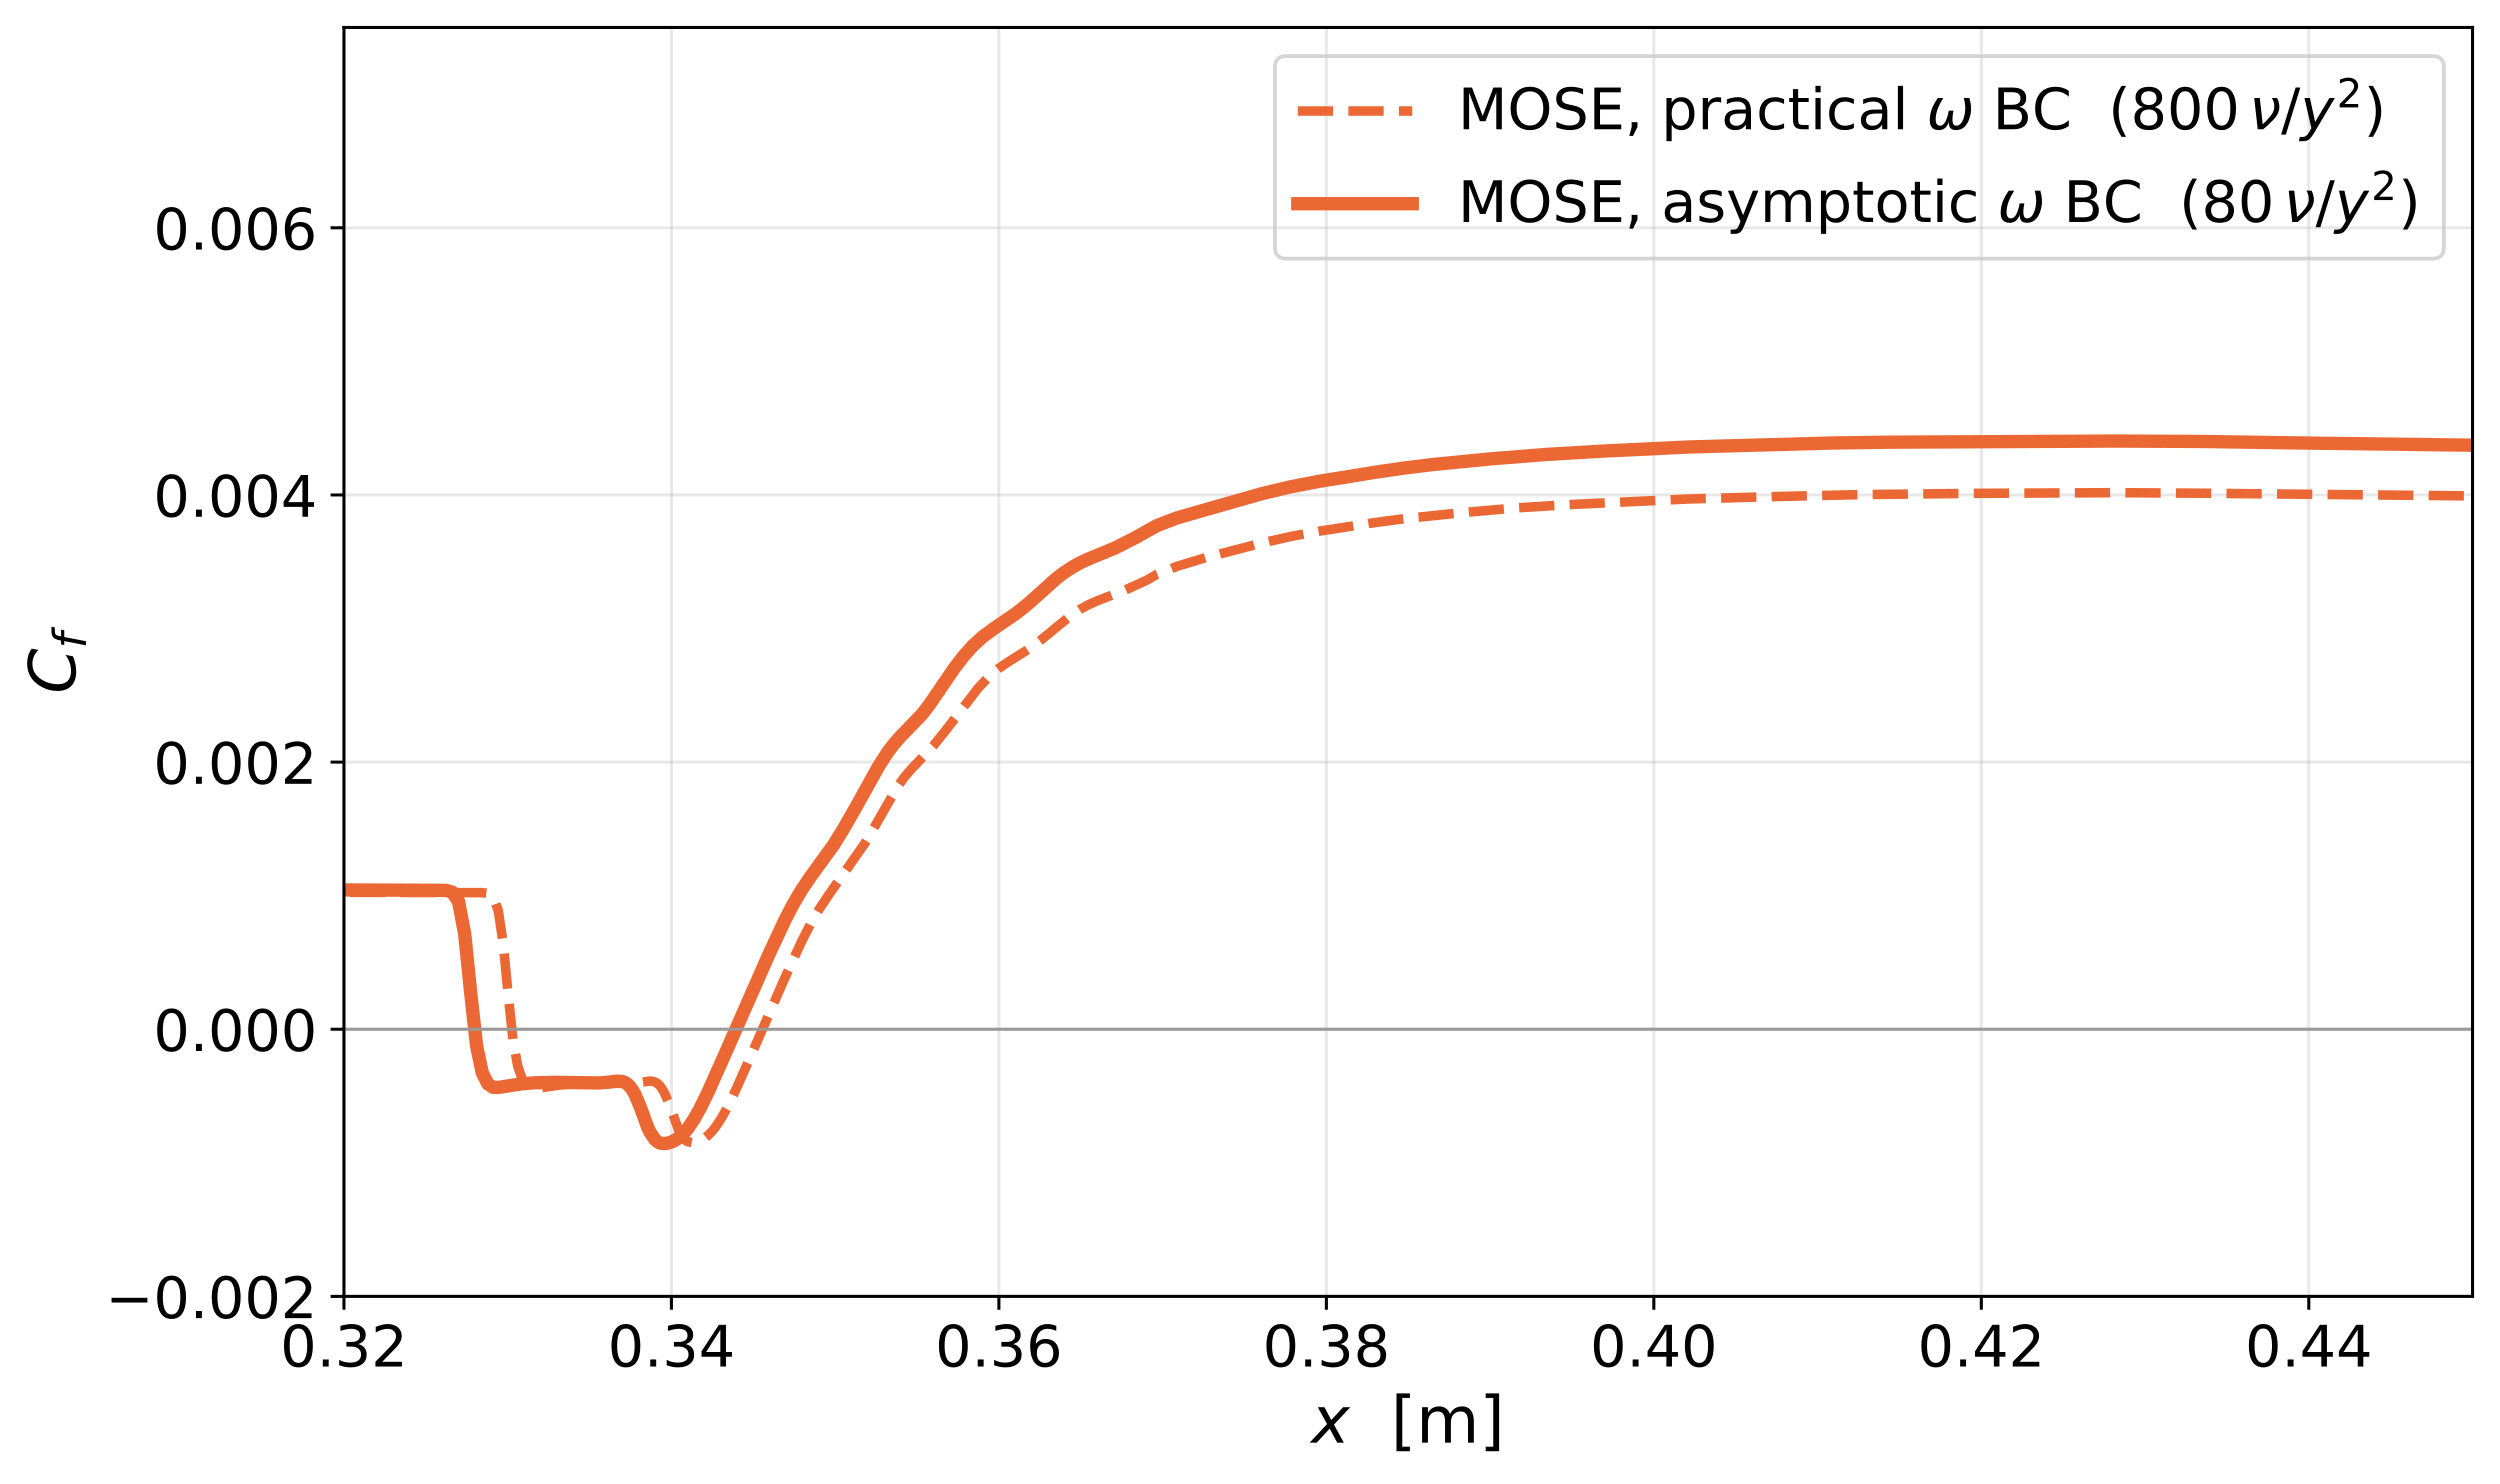
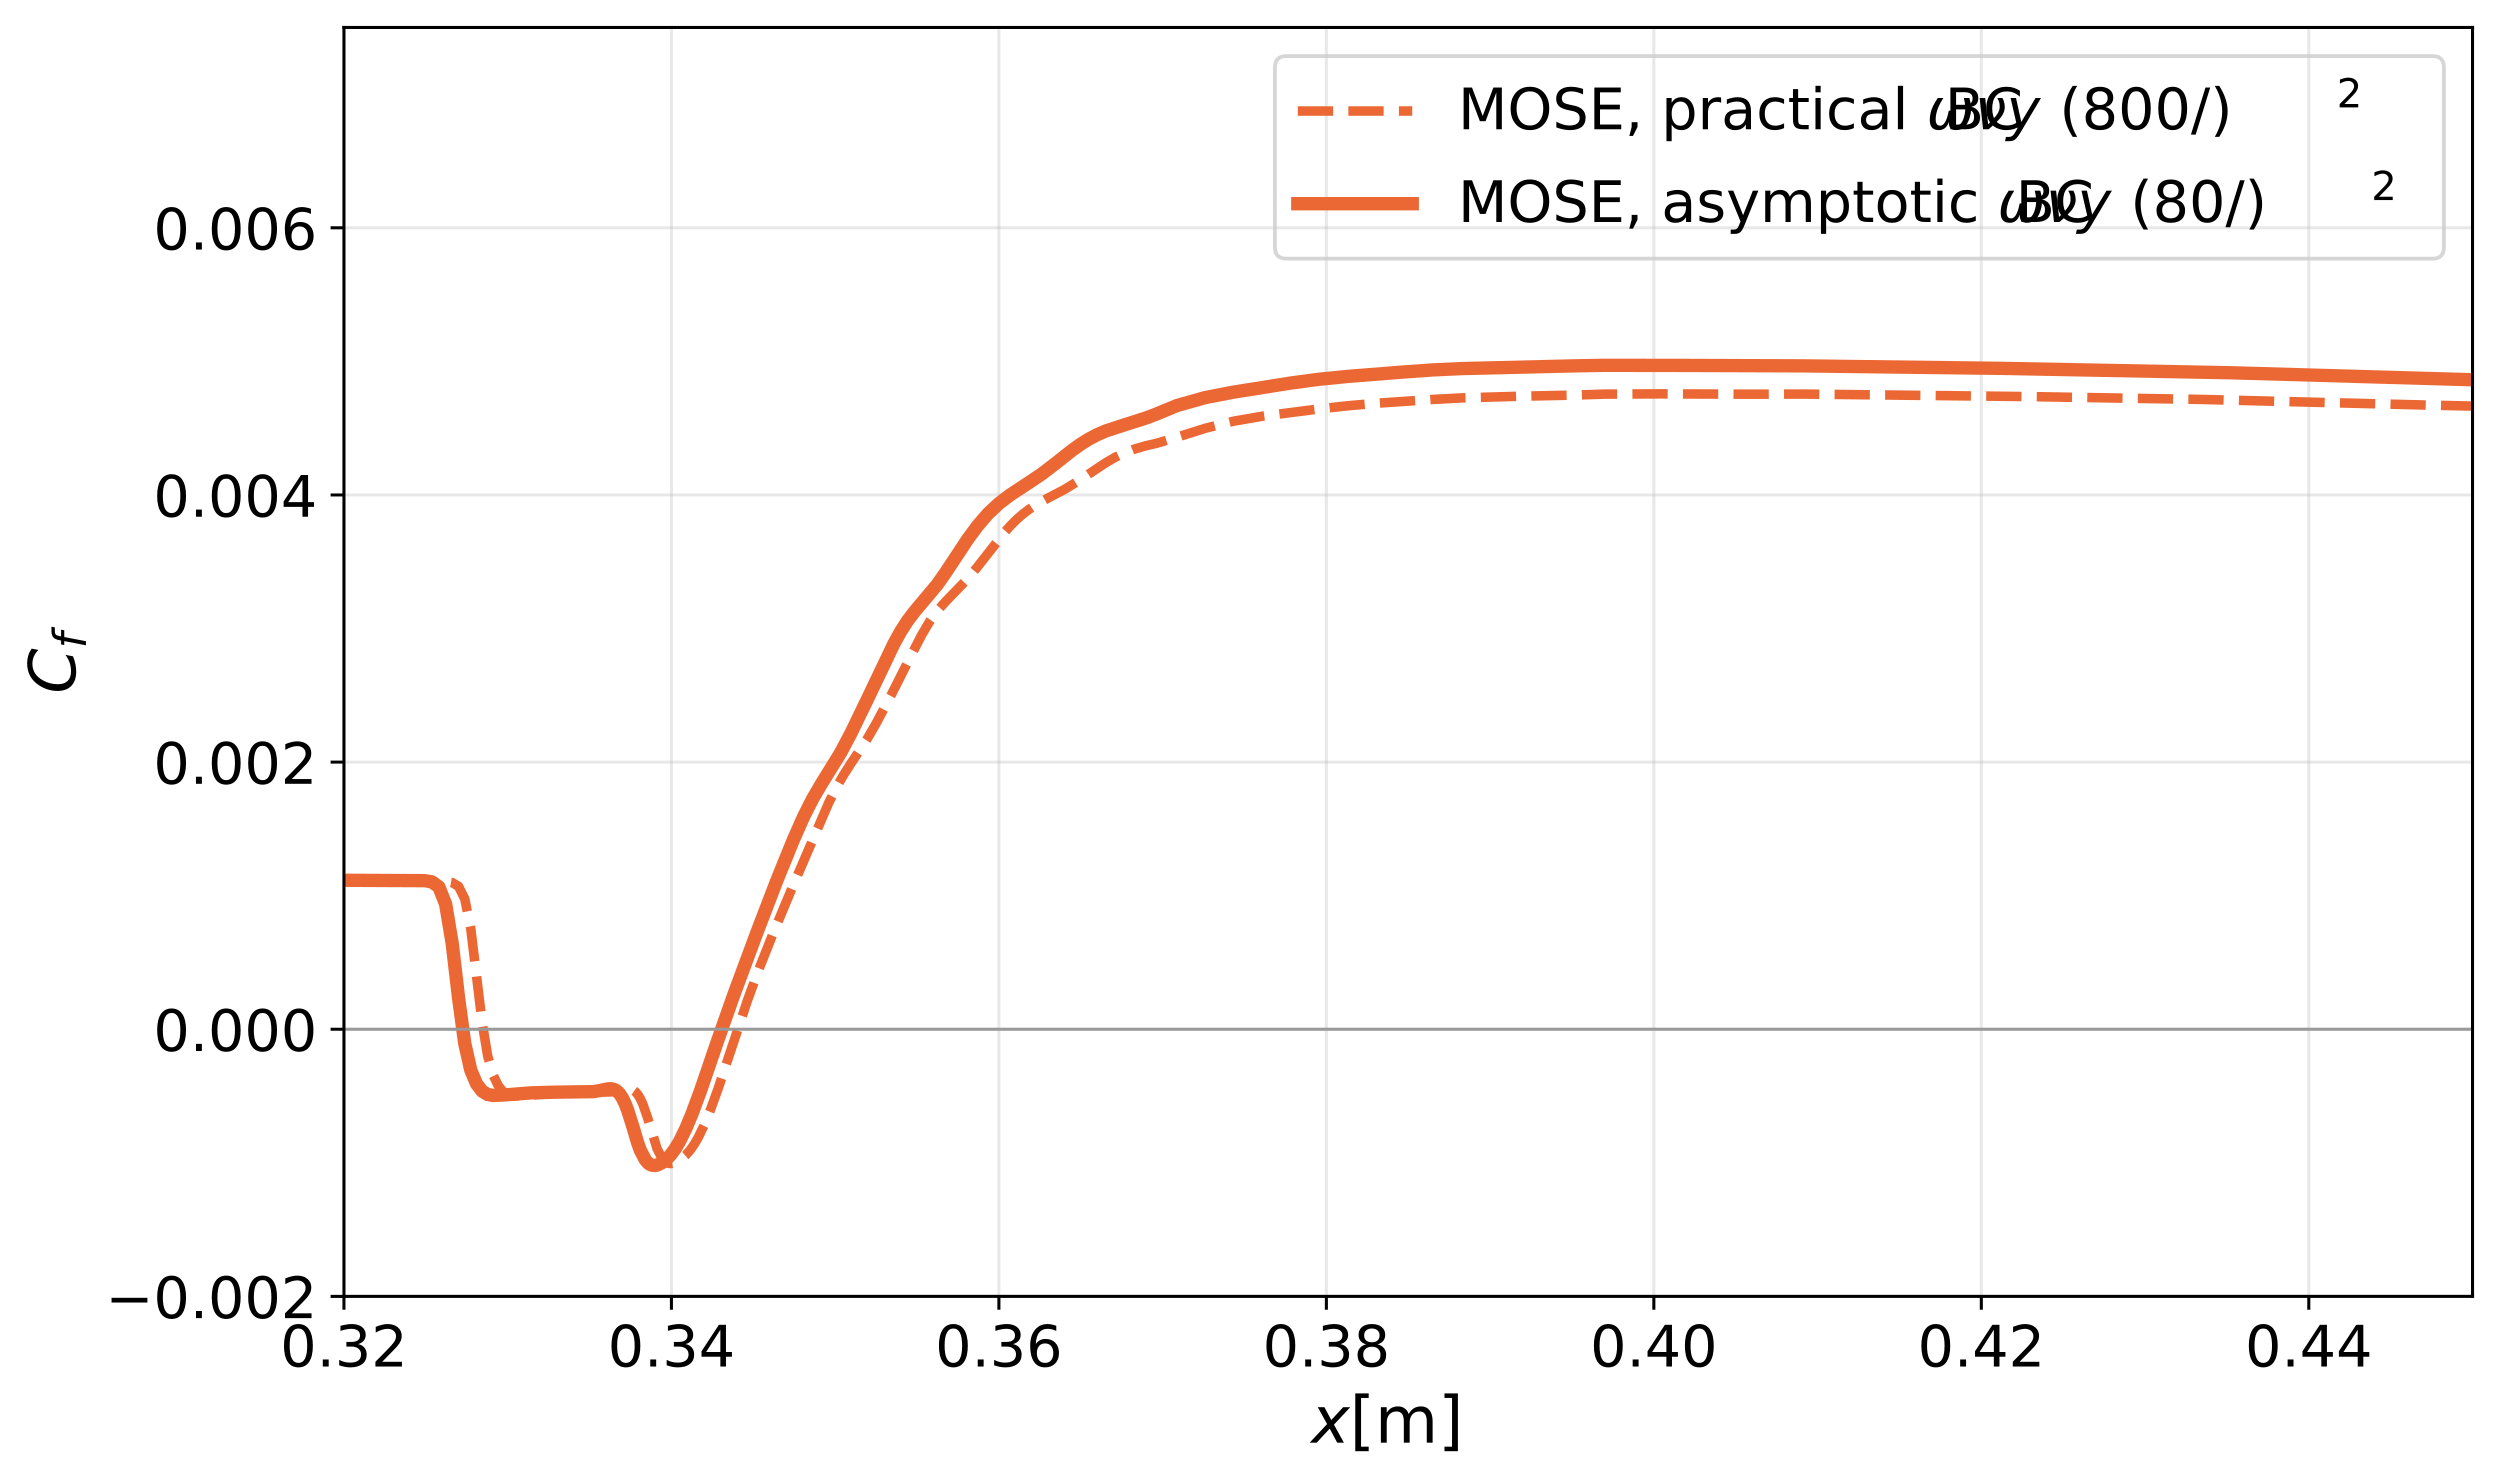
- <svg xmlns="http://www.w3.org/2000/svg" xmlns:xlink="http://www.w3.org/1999/xlink" width="655.365pt" height="389.01pt" viewBox="0 0 655.365 389.01" version="1.1">
+ <svg xmlns="http://www.w3.org/2000/svg" xmlns:xlink="http://www.w3.org/1999/xlink" height="389.01pt" version="1.1" viewBox="0 0 655.365 389.01" width="655.365pt">
  <defs>
-     <style type="text/css">*{stroke-linejoin: round; stroke-linecap: butt}</style>
+     <style type="text/css">*{stroke-linecap:butt;stroke-linejoin:round;}</style>
  </defs>
  <g id="figure_1">
    <g id="patch_1">
-       <path d="M 0 389.01  L 655.365 389.01  L 655.365 0  L 0 0  L 0 389.01  z " style="fill: none" />
+       <path d="M 0 389.01  L 655.365 389.01  L 655.365 0  L 0 0  z " style="fill:none;" />
    </g>
    <g id="axes_1">
      <g id="patch_2">
-         <path d="M 90.165 339.84  L 648.165 339.84  L 648.165 7.2  L 90.165 7.2  L 90.165 339.84  z " style="fill: none" />
+         <path d="M 90.165 339.84  L 648.165 339.84  L 648.165 7.2  L 90.165 7.2  z " style="fill:none;" />
      </g>
      <g id="matplotlib.axis_1">
        <g id="xtick_1">
          <g id="line2d_1">
-             <path d="M 90.165 339.84  L 90.165 7.2  " clip-path="url(#p49f593d251)" style="fill: none; stroke: #b0b0b0; stroke-opacity: 0.3; stroke-width: 0.8; stroke-linecap: square" />
+             <path clip-path="url(#p822d232b14)" d="M 90.165 339.84  L 90.165 7.2  " style="fill:none;stroke:#b0b0b0;stroke-linecap:square;stroke-opacity:0.3;stroke-width:0.8;" />
          </g>
          <g id="line2d_2">
            <defs>
-               <path id="m0bc92213b9" d="M 0 0  L 0 3.5  " style="stroke: #000000; stroke-width: 0.8" />
+               <path d="M 0 0  L 0 3.5  " id="m6ce2ce953c" style="stroke:#000000;stroke-width:0.8;" />
            </defs>
            <g>
-               <use xlink:href="#m0bc92213b9" x="90.165" y="339.84" style="stroke: #000000; stroke-width: 0.8" />
+               <use style="stroke:#000000;stroke-width:0.8;" x="90.165" xlink:href="#m6ce2ce953c" y="339.84" />
            </g>
          </g>
          <g id="text_1">
-             <text style="font-size: 15px; font-family: 'DejaVu Sans', 'Bitstream Vera Sans', 'Computer Modern Sans Serif', 'Lucida Grande', 'Verdana', 'Geneva', 'Lucid', 'Arial', 'Helvetica', 'Avant Garde', sans-serif; text-anchor: middle" x="90.165" y="358.238" transform="rotate(-0 90.16453 358.2377)">0.32</text>
+             <text style="font-family:DejaVu Sans;font-size:15px;font-stretch:normal;font-style:normal;font-weight:normal;text-anchor:middle;" transform="rotate(-0, 90.16453, 358.2377)" x="90.165" y="358.238">0.32</text>
          </g>
        </g>
        <g id="xtick_2">
          <g id="line2d_3">
-             <path d="M 176.011 339.84  L 176.011 7.2  " clip-path="url(#p49f593d251)" style="fill: none; stroke: #b0b0b0; stroke-opacity: 0.3; stroke-width: 0.8; stroke-linecap: square" />
+             <path clip-path="url(#p822d232b14)" d="M 176.011 339.84  L 176.011 7.2  " style="fill:none;stroke:#b0b0b0;stroke-linecap:square;stroke-opacity:0.3;stroke-width:0.8;" />
          </g>
          <g id="line2d_4">
            <g>
-               <use xlink:href="#m0bc92213b9" x="176.011" y="339.84" style="stroke: #000000; stroke-width: 0.8" />
+               <use style="stroke:#000000;stroke-width:0.8;" x="176.011" xlink:href="#m6ce2ce953c" y="339.84" />
            </g>
          </g>
          <g id="text_2">
-             <text style="font-size: 15px; font-family: 'DejaVu Sans', 'Bitstream Vera Sans', 'Computer Modern Sans Serif', 'Lucida Grande', 'Verdana', 'Geneva', 'Lucid', 'Arial', 'Helvetica', 'Avant Garde', sans-serif; text-anchor: middle" x="176.011" y="358.238" transform="rotate(-0 176.0107 358.2377)">0.34</text>
+             <text style="font-family:DejaVu Sans;font-size:15px;font-stretch:normal;font-style:normal;font-weight:normal;text-anchor:middle;" transform="rotate(-0, 176.0107, 358.2377)" x="176.011" y="358.238">0.34</text>
          </g>
        </g>
        <g id="xtick_3">
          <g id="line2d_5">
-             <path d="M 261.857 339.84  L 261.857 7.2  " clip-path="url(#p49f593d251)" style="fill: none; stroke: #b0b0b0; stroke-opacity: 0.3; stroke-width: 0.8; stroke-linecap: square" />
+             <path clip-path="url(#p822d232b14)" d="M 261.857 339.84  L 261.857 7.2  " style="fill:none;stroke:#b0b0b0;stroke-linecap:square;stroke-opacity:0.3;stroke-width:0.8;" />
          </g>
          <g id="line2d_6">
            <g>
-               <use xlink:href="#m0bc92213b9" x="261.857" y="339.84" style="stroke: #000000; stroke-width: 0.8" />
+               <use style="stroke:#000000;stroke-width:0.8;" x="261.857" xlink:href="#m6ce2ce953c" y="339.84" />
            </g>
          </g>
          <g id="text_3">
-             <text style="font-size: 15px; font-family: 'DejaVu Sans', 'Bitstream Vera Sans', 'Computer Modern Sans Serif', 'Lucida Grande', 'Verdana', 'Geneva', 'Lucid', 'Arial', 'Helvetica', 'Avant Garde', sans-serif; text-anchor: middle" x="261.857" y="358.238" transform="rotate(-0 261.8568 358.2377)">0.36</text>
+             <text style="font-family:DejaVu Sans;font-size:15px;font-stretch:normal;font-style:normal;font-weight:normal;text-anchor:middle;" transform="rotate(-0, 261.8568, 358.2377)" x="261.857" y="358.238">0.36</text>
          </g>
        </g>
        <g id="xtick_4">
          <g id="line2d_7">
-             <path d="M 347.703 339.84  L 347.703 7.2  " clip-path="url(#p49f593d251)" style="fill: none; stroke: #b0b0b0; stroke-opacity: 0.3; stroke-width: 0.8; stroke-linecap: square" />
+             <path clip-path="url(#p822d232b14)" d="M 347.703 339.84  L 347.703 7.2  " style="fill:none;stroke:#b0b0b0;stroke-linecap:square;stroke-opacity:0.3;stroke-width:0.8;" />
          </g>
          <g id="line2d_8">
            <g>
-               <use xlink:href="#m0bc92213b9" x="347.703" y="339.84" style="stroke: #000000; stroke-width: 0.8" />
+               <use style="stroke:#000000;stroke-width:0.8;" x="347.703" xlink:href="#m6ce2ce953c" y="339.84" />
            </g>
          </g>
          <g id="text_4">
-             <text style="font-size: 15px; font-family: 'DejaVu Sans', 'Bitstream Vera Sans', 'Computer Modern Sans Serif', 'Lucida Grande', 'Verdana', 'Geneva', 'Lucid', 'Arial', 'Helvetica', 'Avant Garde', sans-serif; text-anchor: middle" x="347.703" y="358.238" transform="rotate(-0 347.703 358.2377)">0.38</text>
+             <text style="font-family:DejaVu Sans;font-size:15px;font-stretch:normal;font-style:normal;font-weight:normal;text-anchor:middle;" transform="rotate(-0, 347.703, 358.2377)" x="347.703" y="358.238">0.38</text>
          </g>
        </g>
        <g id="xtick_5">
          <g id="line2d_9">
-             <path d="M 433.549 339.84  L 433.549 7.2  " clip-path="url(#p49f593d251)" style="fill: none; stroke: #b0b0b0; stroke-opacity: 0.3; stroke-width: 0.8; stroke-linecap: square" />
+             <path clip-path="url(#p822d232b14)" d="M 433.549 339.84  L 433.549 7.2  " style="fill:none;stroke:#b0b0b0;stroke-linecap:square;stroke-opacity:0.3;stroke-width:0.8;" />
          </g>
          <g id="line2d_10">
            <g>
-               <use xlink:href="#m0bc92213b9" x="433.549" y="339.84" style="stroke: #000000; stroke-width: 0.8" />
+               <use style="stroke:#000000;stroke-width:0.8;" x="433.549" xlink:href="#m6ce2ce953c" y="339.84" />
            </g>
          </g>
          <g id="text_5">
-             <text style="font-size: 15px; font-family: 'DejaVu Sans', 'Bitstream Vera Sans', 'Computer Modern Sans Serif', 'Lucida Grande', 'Verdana', 'Geneva', 'Lucid', 'Arial', 'Helvetica', 'Avant Garde', sans-serif; text-anchor: middle" x="433.549" y="358.238" transform="rotate(-0 433.5491 358.2377)">0.40</text>
+             <text style="font-family:DejaVu Sans;font-size:15px;font-stretch:normal;font-style:normal;font-weight:normal;text-anchor:middle;" transform="rotate(-0, 433.5491, 358.2377)" x="433.549" y="358.238">0.40</text>
          </g>
        </g>
        <g id="xtick_6">
          <g id="line2d_11">
-             <path d="M 519.395 339.84  L 519.395 7.2  " clip-path="url(#p49f593d251)" style="fill: none; stroke: #b0b0b0; stroke-opacity: 0.3; stroke-width: 0.8; stroke-linecap: square" />
+             <path clip-path="url(#p822d232b14)" d="M 519.395 339.84  L 519.395 7.2  " style="fill:none;stroke:#b0b0b0;stroke-linecap:square;stroke-opacity:0.3;stroke-width:0.8;" />
          </g>
          <g id="line2d_12">
            <g>
-               <use xlink:href="#m0bc92213b9" x="519.395" y="339.84" style="stroke: #000000; stroke-width: 0.8" />
+               <use style="stroke:#000000;stroke-width:0.8;" x="519.395" xlink:href="#m6ce2ce953c" y="339.84" />
            </g>
          </g>
          <g id="text_6">
-             <text style="font-size: 15px; font-family: 'DejaVu Sans', 'Bitstream Vera Sans', 'Computer Modern Sans Serif', 'Lucida Grande', 'Verdana', 'Geneva', 'Lucid', 'Arial', 'Helvetica', 'Avant Garde', sans-serif; text-anchor: middle" x="519.395" y="358.238" transform="rotate(-0 519.3953 358.2377)">0.42</text>
+             <text style="font-family:DejaVu Sans;font-size:15px;font-stretch:normal;font-style:normal;font-weight:normal;text-anchor:middle;" transform="rotate(-0, 519.3953, 358.2377)" x="519.395" y="358.238">0.42</text>
          </g>
        </g>
        <g id="xtick_7">
          <g id="line2d_13">
-             <path d="M 605.241 339.84  L 605.241 7.2  " clip-path="url(#p49f593d251)" style="fill: none; stroke: #b0b0b0; stroke-opacity: 0.3; stroke-width: 0.8; stroke-linecap: square" />
+             <path clip-path="url(#p822d232b14)" d="M 605.241 339.84  L 605.241 7.2  " style="fill:none;stroke:#b0b0b0;stroke-linecap:square;stroke-opacity:0.3;stroke-width:0.8;" />
          </g>
          <g id="line2d_14">
            <g>
-               <use xlink:href="#m0bc92213b9" x="605.241" y="339.84" style="stroke: #000000; stroke-width: 0.8" />
+               <use style="stroke:#000000;stroke-width:0.8;" x="605.241" xlink:href="#m6ce2ce953c" y="339.84" />
            </g>
          </g>
          <g id="text_7">
-             <text style="font-size: 15px; font-family: 'DejaVu Sans', 'Bitstream Vera Sans', 'Computer Modern Sans Serif', 'Lucida Grande', 'Verdana', 'Geneva', 'Lucid', 'Arial', 'Helvetica', 'Avant Garde', sans-serif; text-anchor: middle" x="605.241" y="358.238" transform="rotate(-0 605.2415 358.2377)">0.44</text>
+             <text style="font-family:DejaVu Sans;font-size:15px;font-stretch:normal;font-style:normal;font-weight:normal;text-anchor:middle;" transform="rotate(-0, 605.2415, 358.2377)" x="605.241" y="358.238">0.44</text>
          </g>
        </g>
        <g id="text_8">
          <g transform="translate(343.7495 378.2745)">
            <text>
-               <tspan x="0" y="-0.078" style="font-style: oblique; font-size: 17px; font-family: 'DejaVu Sans'">x</tspan>
-               <tspan x="10.061" y="-0.078" style="font-size: 17px; font-family: 'DejaVu Sans'"> </tspan>
-               <tspan x="15.464" y="-0.078" style="font-size: 17px; font-family: 'DejaVu Sans'"> </tspan>
-               <tspan x="20.868" y="-0.078" style="font-size: 17px; font-family: 'DejaVu Sans'">[</tspan>
-               <tspan x="27.5" y="-0.078" style="font-size: 17px; font-family: 'DejaVu Sans'">m</tspan>
-               <tspan x="44.061" y="-0.078" style="font-size: 17px; font-family: 'DejaVu Sans'">]</tspan>
+               <tspan style="font-family:DejaVu Sans;font-size:17px;font-style:oblique;font-weight:oblique;" x="0" y="-0.078">x</tspan>
+               <tspan style="font-family:DejaVu Sans;font-size:17px;font-style:book;font-weight:book;" x="10.061 15.464 20.868 27.5 44.061" y="-0.078">  [m]</tspan>
            </text>
          </g>
        </g>
      </g>
      <g id="matplotlib.axis_2">
        <g id="ytick_1">
          <g id="line2d_15">
-             <path d="M 90.165 339.84  L 648.165 339.84  " clip-path="url(#p49f593d251)" style="fill: none; stroke: #b0b0b0; stroke-opacity: 0.3; stroke-width: 0.8; stroke-linecap: square" />
+             <path clip-path="url(#p822d232b14)" d="M 90.165 339.84  L 648.165 339.84  " style="fill:none;stroke:#b0b0b0;stroke-linecap:square;stroke-opacity:0.3;stroke-width:0.8;" />
          </g>
          <g id="line2d_16">
            <defs>
-               <path id="m47ed0d454e" d="M 0 0  L -3.5 0  " style="stroke: #000000; stroke-width: 0.8" />
+               <path d="M 0 0  L -3.5 0  " id="ma02b531d4e" style="stroke:#000000;stroke-width:0.8;" />
            </defs>
            <g>
-               <use xlink:href="#m47ed0d454e" x="90.165" y="339.84" style="stroke: #000000; stroke-width: 0.8" />
+               <use style="stroke:#000000;stroke-width:0.8;" x="90.165" xlink:href="#ma02b531d4e" y="339.84" />
            </g>
          </g>
          <g id="text_9">
-             <text style="font-size: 15px; font-family: 'DejaVu Sans', 'Bitstream Vera Sans', 'Computer Modern Sans Serif', 'Lucida Grande', 'Verdana', 'Geneva', 'Lucid', 'Arial', 'Helvetica', 'Avant Garde', sans-serif; text-anchor: end" x="83.165" y="345.539" transform="rotate(-0 83.16453 345.5388)">−0.002</text>
+             <text style="font-family:DejaVu Sans;font-size:15px;font-stretch:normal;font-style:normal;font-weight:normal;text-anchor:end;" transform="rotate(-0, 83.16453, 345.5388)" x="83.165" y="345.539">−0.002</text>
          </g>
        </g>
        <g id="ytick_2">
          <g id="line2d_17">
-             <path d="M 90.165 269.811  L 648.165 269.811  " clip-path="url(#p49f593d251)" style="fill: none; stroke: #b0b0b0; stroke-opacity: 0.3; stroke-width: 0.8; stroke-linecap: square" />
+             <path clip-path="url(#p822d232b14)" d="M 90.165 269.811  L 648.165 269.811  " style="fill:none;stroke:#b0b0b0;stroke-linecap:square;stroke-opacity:0.3;stroke-width:0.8;" />
          </g>
          <g id="line2d_18">
            <g>
-               <use xlink:href="#m47ed0d454e" x="90.165" y="269.811" style="stroke: #000000; stroke-width: 0.8" />
+               <use style="stroke:#000000;stroke-width:0.8;" x="90.165" xlink:href="#ma02b531d4e" y="269.811" />
            </g>
          </g>
          <g id="text_10">
-             <text style="font-size: 15px; font-family: 'DejaVu Sans', 'Bitstream Vera Sans', 'Computer Modern Sans Serif', 'Lucida Grande', 'Verdana', 'Geneva', 'Lucid', 'Arial', 'Helvetica', 'Avant Garde', sans-serif; text-anchor: end" x="83.165" y="275.509" transform="rotate(-0 83.16453 275.5094)">0.000</text>
+             <text style="font-family:DejaVu Sans;font-size:15px;font-stretch:normal;font-style:normal;font-weight:normal;text-anchor:end;" transform="rotate(-0, 83.16453, 275.5094)" x="83.165" y="275.509">0.000</text>
          </g>
        </g>
        <g id="ytick_3">
          <g id="line2d_19">
-             <path d="M 90.165 199.781  L 648.165 199.781  " clip-path="url(#p49f593d251)" style="fill: none; stroke: #b0b0b0; stroke-opacity: 0.3; stroke-width: 0.8; stroke-linecap: square" />
+             <path clip-path="url(#p822d232b14)" d="M 90.165 199.781  L 648.165 199.781  " style="fill:none;stroke:#b0b0b0;stroke-linecap:square;stroke-opacity:0.3;stroke-width:0.8;" />
          </g>
          <g id="line2d_20">
            <g>
-               <use xlink:href="#m47ed0d454e" x="90.165" y="199.781" style="stroke: #000000; stroke-width: 0.8" />
+               <use style="stroke:#000000;stroke-width:0.8;" x="90.165" xlink:href="#ma02b531d4e" y="199.781" />
            </g>
          </g>
          <g id="text_11">
-             <text style="font-size: 15px; font-family: 'DejaVu Sans', 'Bitstream Vera Sans', 'Computer Modern Sans Serif', 'Lucida Grande', 'Verdana', 'Geneva', 'Lucid', 'Arial', 'Helvetica', 'Avant Garde', sans-serif; text-anchor: end" x="83.165" y="205.48" transform="rotate(-0 83.16453 205.4799)">0.002</text>
+             <text style="font-family:DejaVu Sans;font-size:15px;font-stretch:normal;font-style:normal;font-weight:normal;text-anchor:end;" transform="rotate(-0, 83.16453, 205.4799)" x="83.165" y="205.48">0.002</text>
          </g>
        </g>
        <g id="ytick_4">
          <g id="line2d_21">
-             <path d="M 90.165 129.752  L 648.165 129.752  " clip-path="url(#p49f593d251)" style="fill: none; stroke: #b0b0b0; stroke-opacity: 0.3; stroke-width: 0.8; stroke-linecap: square" />
+             <path clip-path="url(#p822d232b14)" d="M 90.165 129.752  L 648.165 129.752  " style="fill:none;stroke:#b0b0b0;stroke-linecap:square;stroke-opacity:0.3;stroke-width:0.8;" />
          </g>
          <g id="line2d_22">
            <g>
-               <use xlink:href="#m47ed0d454e" x="90.165" y="129.752" style="stroke: #000000; stroke-width: 0.8" />
+               <use style="stroke:#000000;stroke-width:0.8;" x="90.165" xlink:href="#ma02b531d4e" y="129.752" />
            </g>
          </g>
          <g id="text_12">
-             <text style="font-size: 15px; font-family: 'DejaVu Sans', 'Bitstream Vera Sans', 'Computer Modern Sans Serif', 'Lucida Grande', 'Verdana', 'Geneva', 'Lucid', 'Arial', 'Helvetica', 'Avant Garde', sans-serif; text-anchor: end" x="83.165" y="135.45" transform="rotate(-0 83.16453 135.4504)">0.004</text>
+             <text style="font-family:DejaVu Sans;font-size:15px;font-stretch:normal;font-style:normal;font-weight:normal;text-anchor:end;" transform="rotate(-0, 83.16453, 135.4504)" x="83.165" y="135.45">0.004</text>
          </g>
        </g>
        <g id="ytick_5">
          <g id="line2d_23">
-             <path d="M 90.165 59.722  L 648.165 59.722  " clip-path="url(#p49f593d251)" style="fill: none; stroke: #b0b0b0; stroke-opacity: 0.3; stroke-width: 0.8; stroke-linecap: square" />
+             <path clip-path="url(#p822d232b14)" d="M 90.165 59.722  L 648.165 59.722  " style="fill:none;stroke:#b0b0b0;stroke-linecap:square;stroke-opacity:0.3;stroke-width:0.8;" />
          </g>
          <g id="line2d_24">
            <g>
-               <use xlink:href="#m47ed0d454e" x="90.165" y="59.722" style="stroke: #000000; stroke-width: 0.8" />
+               <use style="stroke:#000000;stroke-width:0.8;" x="90.165" xlink:href="#ma02b531d4e" y="59.722" />
            </g>
          </g>
          <g id="text_13">
-             <text style="font-size: 15px; font-family: 'DejaVu Sans', 'Bitstream Vera Sans', 'Computer Modern Sans Serif', 'Lucida Grande', 'Verdana', 'Geneva', 'Lucid', 'Arial', 'Helvetica', 'Avant Garde', sans-serif; text-anchor: end" x="83.165" y="65.421" transform="rotate(-0 83.16453 65.42093)">0.006</text>
+             <text style="font-family:DejaVu Sans;font-size:15px;font-stretch:normal;font-style:normal;font-weight:normal;text-anchor:end;" transform="rotate(-0, 83.16453, 65.42093)" x="83.165" y="65.421">0.006</text>
          </g>
        </g>
        <g id="text_14">
-           <g transform="translate(20.11734 181.85) rotate(-90)">
-             <text>
-               <tspan x="0" y="-0.375" style="font-style: oblique; font-size: 17px; font-family: 'DejaVu Sans'">C</tspan>
-               <tspan x="11.87" y="2.414" style="font-style: oblique; font-size: 11.9px; font-family: 'DejaVu Sans'">f</tspan>
+           <g transform="translate(20.11734 181.85)rotate(-90)">
+             <text>
+               <tspan style="font-family:DejaVu Sans;font-size:17px;font-style:oblique;font-weight:oblique;" x="0" y="-0.375">C</tspan>
+               <tspan style="font-family:DejaVu Sans;font-size:11.9px;font-style:oblique;font-weight:oblique;" x="11.87" y="2.414">f</tspan>
            </text>
          </g>
        </g>
      </g>
      <g id="line2d_25">
-         <path d="M -1 233.674  L 126.4 234.007  L 127.84 234.198  L 129.241 235.126  L 130.604 238.621  L 131.932 247.509  L 133.227 260.916  L 134.489 272.624  L 135.72 279.47  L 136.922 282.954  L 138.095 284.692  L 139.242 285.35  L 140.362 285.412  L 143.58 284.899  L 146.602 284.453  L 150.363 284.126  L 154.699 283.966  L 162.404 283.988  L 165.878 283.969  L 167.865 283.739  L 170.416 283.397  L 171.038 283.442  L 171.654 283.619  L 172.264 283.964  L 172.869 284.504  L 173.469 285.266  L 174.063 286.26  L 175.237 288.953  L 178.095 296.72  L 179.211 298.434  L 179.763 298.965  L 180.313 299.29  L 181.402 299.499  L 182.481 299.346  L 183.548 298.968  L 184.607 298.395  L 185.657 297.592  L 186.7 296.535  L 187.736 295.23  L 189.28 292.842  L 190.816 290.026  L 192.853 285.785  L 196.413 277.752  L 205.768 256.295  L 210.154 246.758  L 212.432 242.316  L 214.78 238.283  L 217.21 234.64  L 226.566 221.279  L 228.792 217.58  L 235.239 206.29  L 236.988 203.842  L 238.799 201.715  L 244.668 195.509  L 247.886 191.494  L 256.316 180.508  L 259.008 177.608  L 260.409 176.326  L 261.849 175.171  L 264.854 173.166  L 269.709 170.119  L 273.208 167.495  L 280.946 161.152  L 283.057 159.77  L 285.247 158.568  L 287.522 157.546  L 294.911 154.692  L 300.373 152.222  L 303.289 150.558  L 308.511 148.471  L 315.974 146.203  L 330.9 142.317  L 338.362 140.631  L 345.825 139.238  L 360.751 136.945  L 368.213 135.962  L 383.139 134.399  L 398.064 133.101  L 412.99 132.195  L 442.841 130.799  L 465.229 130.174  L 487.618 129.662  L 517.469 129.332  L 554.782 129.15  L 577.171 129.297  L 656.365 130.083  L 656.365 130.083  " clip-path="url(#p49f593d251)" style="fill: none; stroke-dasharray: 9.25,4; stroke-dashoffset: 0; stroke: #eb6834; stroke-width: 2.5" />
+         <path clip-path="url(#p822d232b14)" d="M -1 230.579  L 116.818 231.104  L 118.539 231.363  L 120.207 232.368  L 121.824 235.599  L 123.394 243.314  L 126.4 268.098  L 127.84 276.796  L 129.241 281.772  L 130.604 284.604  L 131.932 286.228  L 133.227 287.018  L 134.489 287.288  L 136.922 287.248  L 145.615 286.565  L 152.143 286.379  L 160.209 286.238  L 161.682 285.992  L 164.514 285.427  L 165.2 285.464  L 165.878 285.694  L 166.548 286.176  L 167.21 286.945  L 167.865 288.027  L 168.513 289.424  L 169.789 293.103  L 172.264 301.149  L 173.469 303.518  L 174.063 304.27  L 174.652 304.741  L 175.237 304.967  L 175.817 305.024  L 176.392 304.943  L 177.531 304.474  L 178.655 303.763  L 179.763 302.812  L 180.859 301.586  L 181.943 300.056  L 183.016 298.217  L 184.607 294.929  L 186.179 291.1  L 188.252 285.397  L 191.326 276.137  L 195.904 262.362  L 198.968 254.006  L 202.592 244.88  L 207.936 232.074  L 217.21 210.531  L 219.094 206.745  L 221.038 203.304  L 223.048 200.165  L 227.298 193.745  L 229.555 189.856  L 233.55 182.338  L 238.799 171.922  L 241.647 166.397  L 243.64 163.02  L 245.718 160.126  L 247.886 157.69  L 253.76 151.619  L 256.316 148.51  L 263.33 139.549  L 264.854 137.837  L 266.424 136.262  L 268.042 134.841  L 269.71 133.562  L 271.431 132.406  L 275.044 130.398  L 278.91 128.387  L 283.057 125.835  L 289.887 121.292  L 292.348 119.874  L 294.911 118.663  L 297.583 117.669  L 300.373 116.86  L 303.289 116.182  L 308.511 114.623  L 315.974 112.267  L 323.437 110.403  L 330.9 109.111  L 345.825 107.194  L 353.288 106.373  L 360.751 105.715  L 375.676 104.708  L 383.139 104.311  L 398.064 103.883  L 412.99 103.566  L 420.453 103.319  L 435.378 103.247  L 457.767 103.336  L 472.692 103.303  L 532.394 103.971  L 577.171 104.71  L 636.873 106.205  L 656.365 106.63  L 656.365 106.63  " style="fill:none;stroke:#eb6834;stroke-dasharray:9.25,4;stroke-dashoffset:0;stroke-width:2.5;" />
      </g>
      <g id="line2d_26">
-         <path d="M -1 232.932  L 116.818 233.4  L 118.539 233.842  L 120.207 236.315  L 121.824 244.873  L 123.394 260.308  L 124.918 274.042  L 126.4 281.159  L 127.84 284.08  L 129.241 285.03  L 130.604 285.069  L 136.922 284.095  L 140.362 283.843  L 145.615 283.725  L 153.009 283.835  L 157.132 283.893  L 159.456 283.701  L 161.682 283.415  L 163.116 283.498  L 163.82 283.76  L 164.514 284.222  L 165.2 284.918  L 165.878 285.872  L 166.548 287.086  L 167.865 290.234  L 169.788 295.51  L 170.416 296.851  L 171.654 298.671  L 172.264 299.237  L 172.869 299.586  L 173.469 299.755  L 174.652 299.76  L 175.817 299.451  L 176.964 298.921  L 178.095 298.149  L 179.211 297.109  L 180.313 295.8  L 181.943 293.376  L 183.548 290.508  L 185.657 286.198  L 189.28 278.073  L 201.549 250.231  L 205.768 241.204  L 207.936 237.016  L 210.154 233.249  L 212.432 229.899  L 218.46 221.572  L 221.038 217.424  L 224.429 211.507  L 230.33 200.875  L 232.726 197.171  L 234.388 194.986  L 236.106 193.044  L 241.647 187.307  L 243.64 184.73  L 246.79 180.109  L 250.153 175.196  L 252.528 172.093  L 255.022 169.292  L 257.644 166.904  L 260.409 164.854  L 266.424 160.754  L 269.709 158.102  L 276.944 151.627  L 278.91 150.12  L 280.946 148.775  L 283.057 147.586  L 285.247 146.556  L 292.348 143.638  L 297.583 140.966  L 303.289 137.775  L 308.511 135.772  L 323.437 131.495  L 330.9 129.385  L 338.362 127.603  L 345.825 126.175  L 360.751 123.758  L 368.213 122.677  L 375.676 121.763  L 390.602 120.305  L 405.527 119.114  L 420.453 118.24  L 442.841 117.171  L 480.155 116.136  L 495.08 115.919  L 554.782 115.619  L 577.171 115.728  L 607.022 116.182  L 644.336 116.656  L 656.365 116.83  L 656.365 116.83  " clip-path="url(#p49f593d251)" style="fill: none; stroke: #eb6834; stroke-width: 3.5; stroke-linecap: square" />
+         <path clip-path="url(#p822d232b14)" d="M -1 230.306  L 111.305 230.864  L 113.204 231.167  L 115.041 232.495  L 116.818 236.991  L 118.539 247.283  L 120.207 261.562  L 121.824 273.501  L 123.394 280.473  L 124.918 284.122  L 126.4 286.042  L 127.84 286.912  L 129.241 287.17  L 131.932 287.057  L 139.242 286.489  L 145.615 286.305  L 155.523 286.172  L 157.132 285.902  L 159.456 285.433  L 160.209 285.413  L 160.95 285.563  L 161.682 285.978  L 162.404 286.704  L 163.116 287.772  L 163.82 289.188  L 164.514 290.954  L 165.878 295.263  L 167.21 299.748  L 167.865 301.537  L 169.154 304.01  L 169.789 304.785  L 170.417 305.263  L 171.038 305.488  L 171.654 305.53  L 172.264 305.42  L 173.469 304.847  L 174.652 303.952  L 175.817 302.738  L 176.964 301.19  L 178.095 299.309  L 179.763 295.918  L 181.402 291.988  L 183.548 286.183  L 188.252 272.448  L 192.345 260.826  L 198.455 244.357  L 203.642 230.832  L 207.936 220.26  L 210.717 213.988  L 213.012 209.453  L 215.379 205.41  L 220.383 197.306  L 223.048 192.263  L 227.298 183.509  L 234.388 168.652  L 236.106 165.556  L 237.885 162.777  L 239.73 160.342  L 245.718 153.211  L 247.886 150.118  L 253.76 141.232  L 256.316 137.783  L 259.008 134.663  L 261.849 132  L 264.854 129.713  L 269.71 126.521  L 273.208 124.163  L 276.944 121.294  L 280.946 118.121  L 283.057 116.603  L 285.247 115.213  L 287.522 113.992  L 289.887 112.965  L 294.911 111.325  L 300.373 109.59  L 303.289 108.48  L 308.511 106.319  L 315.974 104.214  L 323.437 102.782  L 338.362 100.41  L 345.825 99.418  L 353.288 98.673  L 368.213 97.495  L 375.676 96.968  L 383.139 96.624  L 412.99 95.902  L 420.453 95.765  L 442.841 95.799  L 472.692 95.912  L 524.931 96.567  L 584.633 97.714  L 656.365 99.785  L 656.365 99.785  " style="fill:none;stroke:#eb6834;stroke-linecap:square;stroke-width:3.5;" />
      </g>
      <g id="line2d_27">
-         <path d="M 90.165 269.811  L 648.165 269.811  " clip-path="url(#p49f593d251)" style="fill: none; stroke: #999999; stroke-width: 0.8; stroke-linecap: square" />
+         <path clip-path="url(#p822d232b14)" d="M 90.165 269.811  L 648.165 269.811  " style="fill:none;stroke:#999999;stroke-linecap:square;stroke-width:0.8;" />
      </g>
      <g id="patch_3">
-         <path d="M 90.165 339.84  L 90.165 7.2  " style="fill: none; stroke: #000000; stroke-width: 0.8; stroke-linejoin: miter; stroke-linecap: square" />
+         <path d="M 90.165 339.84  L 90.165 7.2  " style="fill:none;stroke:#000000;stroke-linecap:square;stroke-linejoin:miter;stroke-width:0.8;" />
      </g>
      <g id="patch_4">
-         <path d="M 648.165 339.84  L 648.165 7.2  " style="fill: none; stroke: #000000; stroke-width: 0.8; stroke-linejoin: miter; stroke-linecap: square" />
+         <path d="M 648.165 339.84  L 648.165 7.2  " style="fill:none;stroke:#000000;stroke-linecap:square;stroke-linejoin:miter;stroke-width:0.8;" />
      </g>
      <g id="patch_5">
-         <path d="M 90.165 339.84  L 648.165 339.84  " style="fill: none; stroke: #000000; stroke-width: 0.8; stroke-linejoin: miter; stroke-linecap: square" />
+         <path d="M 90.165 339.84  L 648.165 339.84  " style="fill:none;stroke:#000000;stroke-linecap:square;stroke-linejoin:miter;stroke-width:0.8;" />
      </g>
      <g id="patch_6">
-         <path d="M 90.165 7.2  L 648.165 7.2  " style="fill: none; stroke: #000000; stroke-width: 0.8; stroke-linejoin: miter; stroke-linecap: square" />
+         <path d="M 90.165 7.2  L 648.165 7.2  " style="fill:none;stroke:#000000;stroke-linecap:square;stroke-linejoin:miter;stroke-width:0.8;" />
      </g>
      <g id="legend_1">
        <g id="patch_7">
-           <path d="M 337.215 67.8  L 637.665 67.8  Q 640.665 67.8 640.665 64.8  L 640.665 17.7  Q 640.665 14.7 637.665 14.7  L 337.215 14.7  Q 334.215 14.7 334.215 17.7  L 334.215 64.8  Q 334.215 67.8 337.215 67.8  L 337.215 67.8  z " style="fill: none; opacity: 0.8; stroke: #cccccc; stroke-linejoin: miter" />
+           <path d="M 337.215 67.8  L 637.665 67.8  Q 640.665 67.8 640.665 64.8  L 640.665 17.7  Q 640.665 14.7 637.665 14.7  L 337.215 14.7  Q 334.215 14.7 334.215 17.7  L 334.215 64.8  Q 334.215 67.8 337.215 67.8  z " style="fill:none;opacity:0.8;stroke:#cccccc;stroke-linejoin:miter;" />
        </g>
        <g id="line2d_28">
-           <path d="M 340.215 29.1  L 355.215 29.1  L 370.215 29.1  " style="fill: none; stroke-dasharray: 9.25,4; stroke-dashoffset: 0; stroke: #eb6834; stroke-width: 2.5" />
-         </g>
+           <path d="M 340.215 29.1  L 370.215 29.1  " style="fill:none;stroke:#eb6834;stroke-dasharray:9.25,4;stroke-dashoffset:0;stroke-width:2.5;" />
+         </g>
+         <g id="line2d_29" />
        <g id="text_15">
          <g transform="translate(382.2145 34.35)">
            <text>
-               <tspan x="0" y="-0.459" style="font-size: 15px; font-family: 'DejaVu Sans'">M</tspan>
-               <tspan x="12.942" y="-0.459" style="font-size: 15px; font-family: 'DejaVu Sans'">O</tspan>
-               <tspan x="24.749" y="-0.459" style="font-size: 15px; font-family: 'DejaVu Sans'">S</tspan>
-               <tspan x="34.27" y="-0.459" style="font-size: 15px; font-family: 'DejaVu Sans'">E</tspan>
-               <tspan x="43.748" y="-0.459" style="font-size: 15px; font-family: 'DejaVu Sans'">,</tspan>
-               <tspan x="48.516" y="-0.459" style="font-size: 15px; font-family: 'DejaVu Sans'"> </tspan>
-               <tspan x="53.284" y="-0.459" style="font-size: 15px; font-family: 'DejaVu Sans'">p</tspan>
-               <tspan x="62.805" y="-0.459" style="font-size: 15px; font-family: 'DejaVu Sans'">r</tspan>
-               <tspan x="68.972" y="-0.459" style="font-size: 15px; font-family: 'DejaVu Sans'">a</tspan>
-               <tspan x="78.164" y="-0.459" style="font-size: 15px; font-family: 'DejaVu Sans'">c</tspan>
-               <tspan x="86.411" y="-0.459" style="font-size: 15px; font-family: 'DejaVu Sans'">t</tspan>
-               <tspan x="92.292" y="-0.459" style="font-size: 15px; font-family: 'DejaVu Sans'">i</tspan>
-               <tspan x="96.46" y="-0.459" style="font-size: 15px; font-family: 'DejaVu Sans'">c</tspan>
-               <tspan x="104.707" y="-0.459" style="font-size: 15px; font-family: 'DejaVu Sans'">a</tspan>
-               <tspan x="113.899" y="-0.459" style="font-size: 15px; font-family: 'DejaVu Sans'">l</tspan>
-               <tspan x="118.066" y="-0.459" style="font-size: 15px; font-family: 'DejaVu Sans'"> </tspan>
-               <tspan x="135.396" y="-0.459" style="font-size: 15px; font-family: 'DejaVu Sans'"> </tspan>
-               <tspan x="140.164" y="-0.459" style="font-size: 15px; font-family: 'DejaVu Sans'">B</tspan>
-               <tspan x="150.454" y="-0.459" style="font-size: 15px; font-family: 'DejaVu Sans'">C</tspan>
-               <tspan x="160.928" y="-0.459" style="font-size: 15px; font-family: 'DejaVu Sans'"> </tspan>
-               <tspan x="165.696" y="-0.459" style="font-size: 15px; font-family: 'DejaVu Sans'"> </tspan>
-               <tspan x="170.464" y="-0.459" style="font-size: 15px; font-family: 'DejaVu Sans'">(</tspan>
-               <tspan x="176.316" y="-0.459" style="font-size: 15px; font-family: 'DejaVu Sans'">8</tspan>
-               <tspan x="185.859" y="-0.459" style="font-size: 15px; font-family: 'DejaVu Sans'">0</tspan>
-               <tspan x="195.403" y="-0.459" style="font-size: 15px; font-family: 'DejaVu Sans'">0</tspan>
-               <tspan x="215.761" y="-0.459" style="font-size: 15px; font-family: 'DejaVu Sans'">/</tspan>
-               <tspan x="237.452" y="-0.459" style="font-size: 15px; font-family: 'DejaVu Sans'">)</tspan>
-               <tspan x="122.834" y="-0.459" style="font-style: oblique; font-size: 15px; font-family: 'DejaVu Sans'">ω</tspan>
-               <tspan x="207.382" y="-0.459" style="font-style: oblique; font-size: 15px; font-family: 'DejaVu Sans'">ν</tspan>
-               <tspan x="220.814" y="-0.459" style="font-style: oblique; font-size: 15px; font-family: 'DejaVu Sans'">y</tspan>
-               <tspan x="230.361" y="-6.202" style="font-size: 10.5px; font-family: 'DejaVu Sans'">2</tspan>
-             </text>
-           </g>
-         </g>
-         <g id="line2d_29">
-           <path d="M 340.215 53.4  L 355.215 53.4  L 370.215 53.4  " style="fill: none; stroke: #eb6834; stroke-width: 3.5; stroke-linecap: square" />
-         </g>
+               <tspan style="font-family:DejaVu Sans;font-size:15px;font-style:book;font-weight:book;" x="0 12.942 24.749 34.27 43.748 48.516 53.284 62.805 68.972 78.164 86.411 92.292 96.46 104.707 113.899 118.066 135.396 140.164 150.454 160.928 165.696 170.464 176.316 185.859 195.403 215.761 237.452" y="-0.459">MOSE, practical  BC  (800/)</tspan>
+               <tspan style="font-family:DejaVu Sans;font-size:15px;font-style:oblique;font-weight:oblique;" x="122.834 207.382 220.814" y="-0.459">ωνy</tspan>
+               <tspan style="font-family:DejaVu Sans;font-size:10.5px;font-style:book;font-weight:book;" x="230.361" y="-6.202">2</tspan>
+             </text>
+           </g>
+         </g>
+         <g id="line2d_30">
+           <path d="M 340.215 53.4  L 370.215 53.4  " style="fill:none;stroke:#eb6834;stroke-linecap:square;stroke-width:3.5;" />
+         </g>
+         <g id="line2d_31" />
        <g id="text_16">
          <g transform="translate(382.2145 58.65)">
            <text>
-               <tspan x="0" y="-0.459" style="font-size: 15px; font-family: 'DejaVu Sans'">M</tspan>
-               <tspan x="12.942" y="-0.459" style="font-size: 15px; font-family: 'DejaVu Sans'">O</tspan>
-               <tspan x="24.749" y="-0.459" style="font-size: 15px; font-family: 'DejaVu Sans'">S</tspan>
-               <tspan x="34.27" y="-0.459" style="font-size: 15px; font-family: 'DejaVu Sans'">E</tspan>
-               <tspan x="43.748" y="-0.459" style="font-size: 15px; font-family: 'DejaVu Sans'">,</tspan>
-               <tspan x="48.516" y="-0.459" style="font-size: 15px; font-family: 'DejaVu Sans'"> </tspan>
-               <tspan x="53.284" y="-0.459" style="font-size: 15px; font-family: 'DejaVu Sans'">a</tspan>
-               <tspan x="62.476" y="-0.459" style="font-size: 15px; font-family: 'DejaVu Sans'">s</tspan>
-               <tspan x="70.291" y="-0.459" style="font-size: 15px; font-family: 'DejaVu Sans'">y</tspan>
-               <tspan x="79.167" y="-0.459" style="font-size: 15px; font-family: 'DejaVu Sans'">m</tspan>
-               <tspan x="93.779" y="-0.459" style="font-size: 15px; font-family: 'DejaVu Sans'">p</tspan>
-               <tspan x="103.301" y="-0.459" style="font-size: 15px; font-family: 'DejaVu Sans'">t</tspan>
-               <tspan x="109.182" y="-0.459" style="font-size: 15px; font-family: 'DejaVu Sans'">o</tspan>
-               <tspan x="118.359" y="-0.459" style="font-size: 15px; font-family: 'DejaVu Sans'">t</tspan>
-               <tspan x="124.241" y="-0.459" style="font-size: 15px; font-family: 'DejaVu Sans'">i</tspan>
-               <tspan x="128.408" y="-0.459" style="font-size: 15px; font-family: 'DejaVu Sans'">c</tspan>
-               <tspan x="136.655" y="-0.459" style="font-size: 15px; font-family: 'DejaVu Sans'"> </tspan>
-               <tspan x="153.984" y="-0.459" style="font-size: 15px; font-family: 'DejaVu Sans'"> </tspan>
-               <tspan x="158.752" y="-0.459" style="font-size: 15px; font-family: 'DejaVu Sans'">B</tspan>
-               <tspan x="169.043" y="-0.459" style="font-size: 15px; font-family: 'DejaVu Sans'">C</tspan>
-               <tspan x="179.517" y="-0.459" style="font-size: 15px; font-family: 'DejaVu Sans'"> </tspan>
-               <tspan x="184.285" y="-0.459" style="font-size: 15px; font-family: 'DejaVu Sans'"> </tspan>
-               <tspan x="189.053" y="-0.459" style="font-size: 15px; font-family: 'DejaVu Sans'">(</tspan>
-               <tspan x="194.905" y="-0.459" style="font-size: 15px; font-family: 'DejaVu Sans'">8</tspan>
-               <tspan x="204.448" y="-0.459" style="font-size: 15px; font-family: 'DejaVu Sans'">0</tspan>
-               <tspan x="224.806" y="-0.459" style="font-size: 15px; font-family: 'DejaVu Sans'">/</tspan>
-               <tspan x="246.497" y="-0.459" style="font-size: 15px; font-family: 'DejaVu Sans'">)</tspan>
-               <tspan x="141.423" y="-0.459" style="font-style: oblique; font-size: 15px; font-family: 'DejaVu Sans'">ω</tspan>
-               <tspan x="216.427" y="-0.459" style="font-style: oblique; font-size: 15px; font-family: 'DejaVu Sans'">ν</tspan>
-               <tspan x="229.86" y="-0.459" style="font-style: oblique; font-size: 15px; font-family: 'DejaVu Sans'">y</tspan>
-               <tspan x="239.407" y="-6.202" style="font-size: 10.5px; font-family: 'DejaVu Sans'">2</tspan>
+               <tspan style="font-family:DejaVu Sans;font-size:15px;font-style:book;font-weight:book;" x="0 12.942 24.749 34.27 43.748 48.516 53.284 62.476 70.291 79.167 93.779 103.301 109.182 118.359 124.241 128.408 136.655 153.984 158.752 169.043 179.517 184.285 189.053 194.905 204.448 224.806 246.497" y="-0.459">MOSE, asymptotic  BC  (80/)</tspan>
+               <tspan style="font-family:DejaVu Sans;font-size:15px;font-style:oblique;font-weight:oblique;" x="141.423 216.427 229.86" y="-0.459">ωνy</tspan>
+               <tspan style="font-family:DejaVu Sans;font-size:10.5px;font-style:book;font-weight:book;" x="239.407" y="-6.202">2</tspan>
            </text>
          </g>
        </g>
      </g>
    </g>
  </g>
  <defs>
-     <clipPath id="p49f593d251">
-       <rect x="90.165" y="7.2" width="558" height="332.64" />
+     <clipPath id="p822d232b14">
+       <rect height="332.64" width="558" x="90.165" y="7.2" />
    </clipPath>
  </defs>
</svg>
